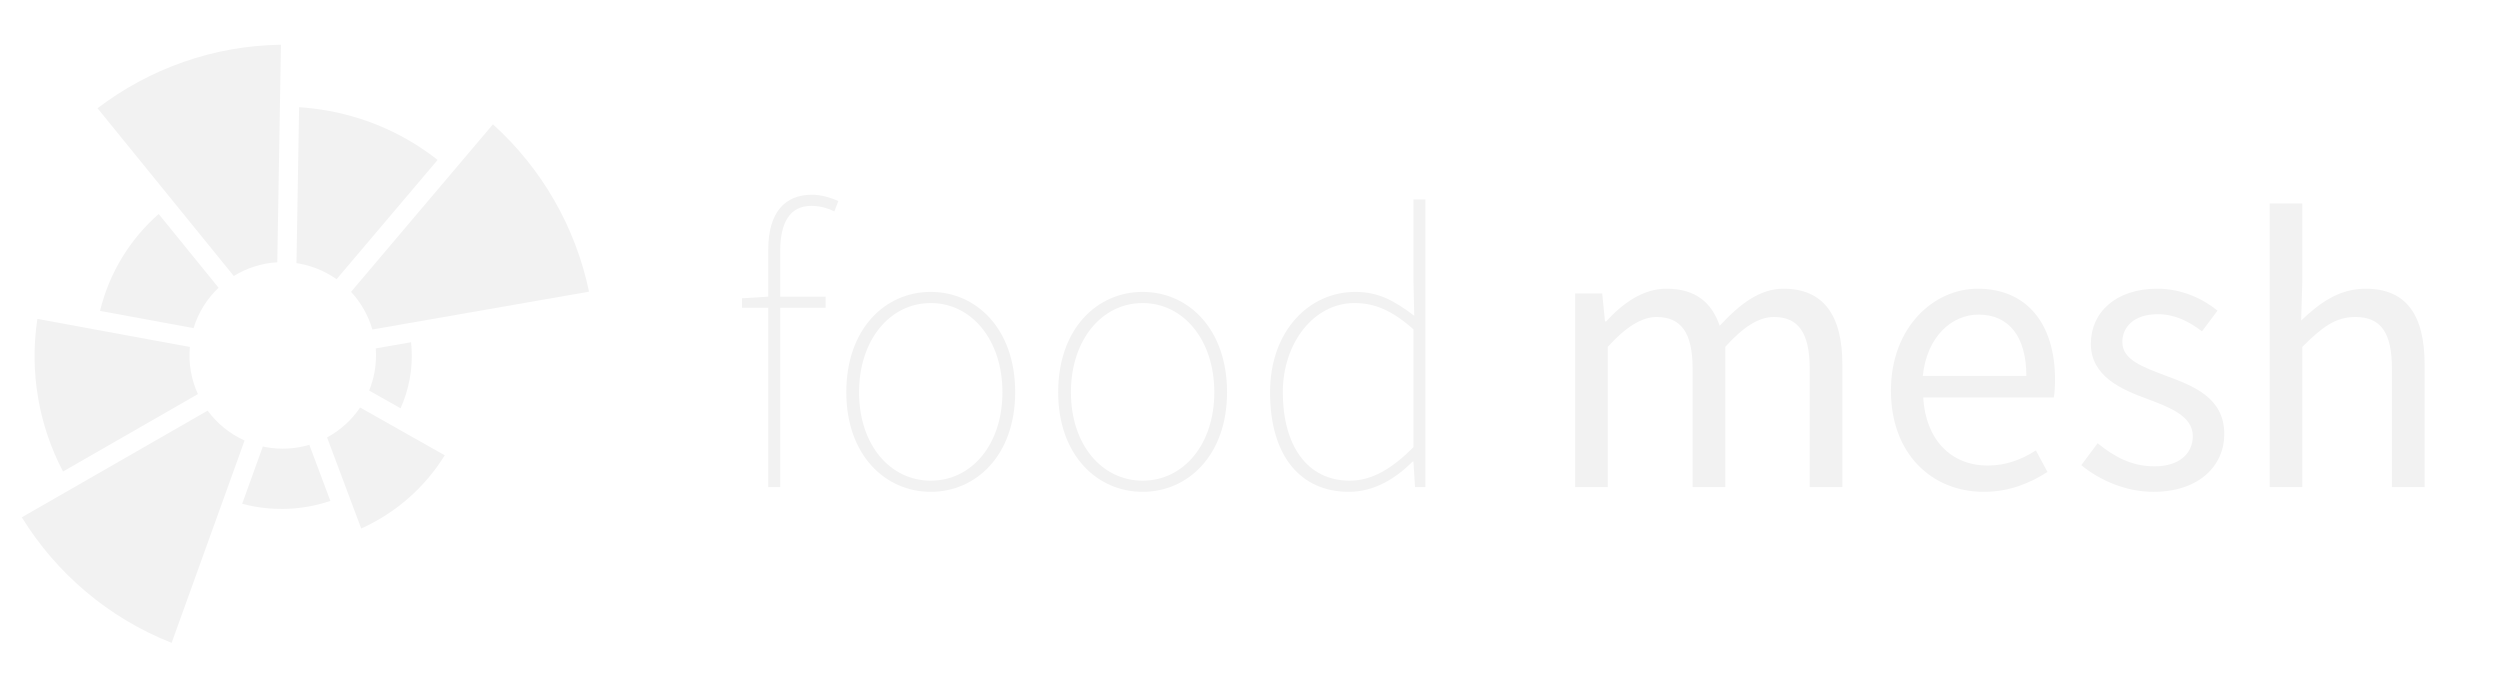
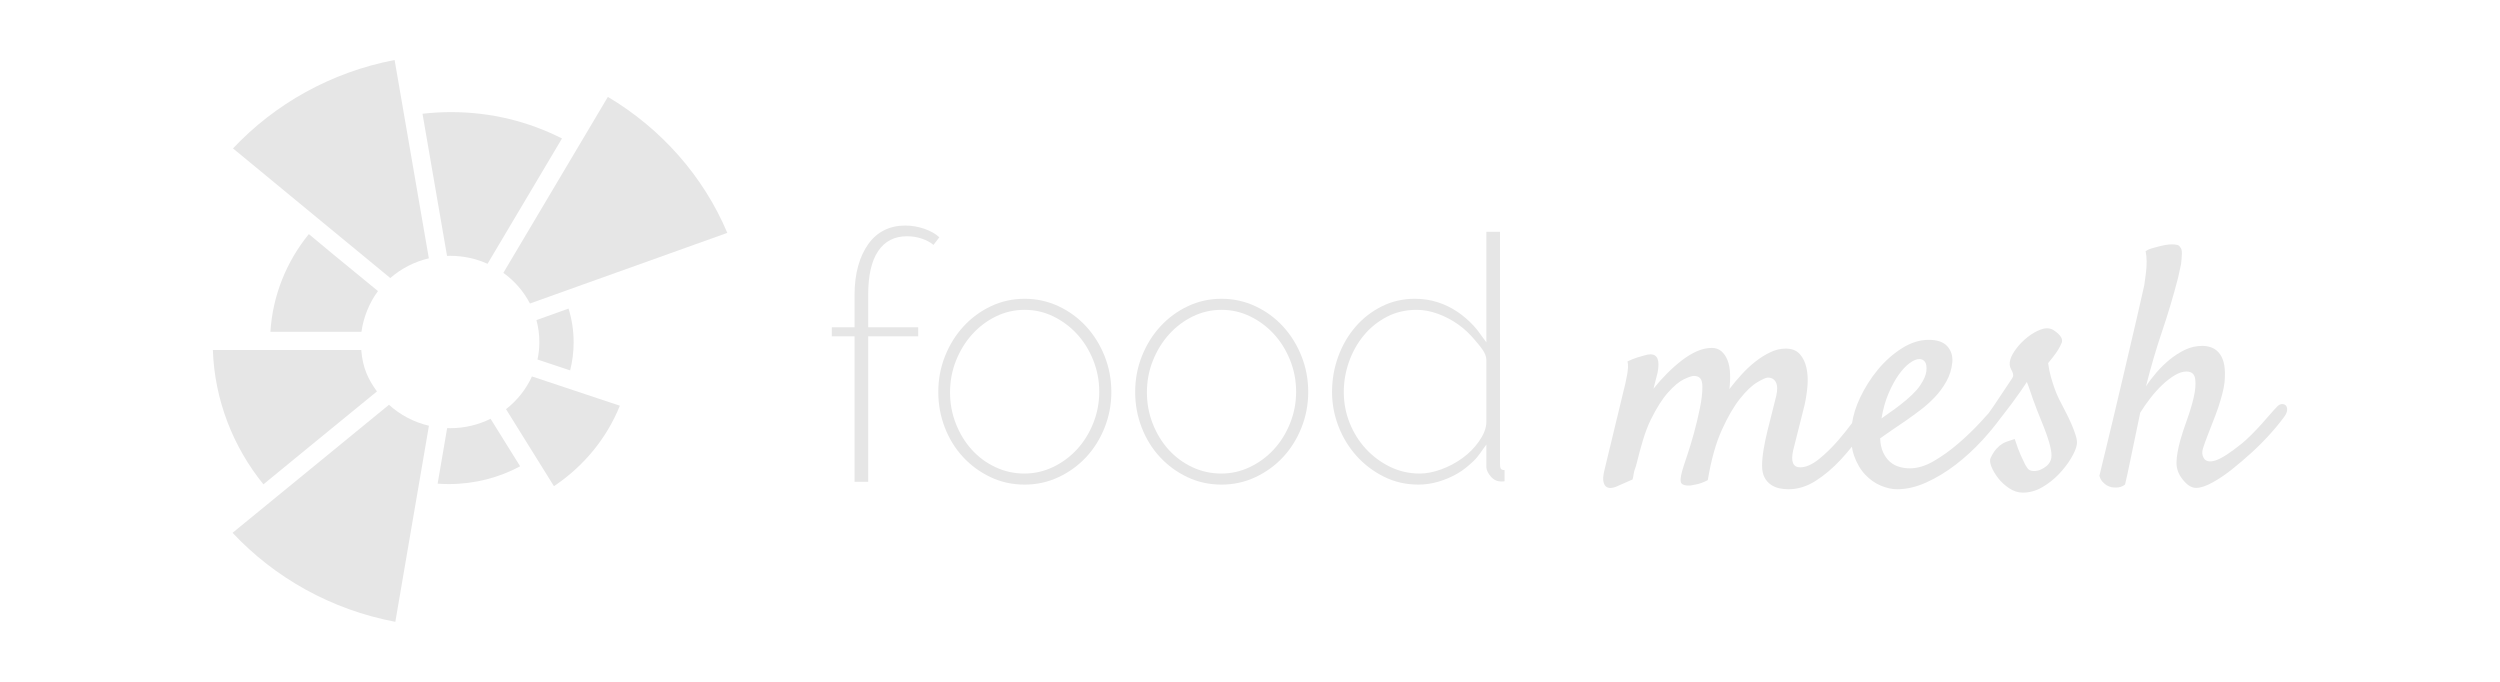
- <svg xmlns="http://www.w3.org/2000/svg" version="1.1" id="Ebene_1" x="0px" y="0px" width="960px" height="259.091px" viewBox="0 0 960 259.091" enable-background="new 0 0 960 259.091" xml:space="preserve">
-   <g>
+ <svg xmlns="http://www.w3.org/2000/svg" version="1.1" x="0px" y="0px" width="550px" height="150px" viewBox="0 0 550 150" enable-background="new 0 0 550 150" xml:space="preserve">
+   <g id="Ebene_2">
+ </g>
+   <g id="Ebene_1">
+     <path fill="#E6E6E6" d="M80.05,93.574l-4.35,3.563l-5.484,4.492l-9.644,7.891l-2.597,2.127l-5.409,4.425l-1.399,1.148   c9.257,9.885,21.72,16.92,35.803,19.58l0.281-1.629l1.19-6.941l0.553-3.241l2.063-12.035l1.216-7.083l0.893-5.206l1.198-7.003   c-3.347-0.787-6.358-2.401-8.787-4.608L80.05,93.574z" />
+     <path fill="#E6E6E6" d="M107.928,92.134c-2.672,1.317-5.696,2.066-8.905,2.066c-0.218,0-0.435-0.011-0.651-0.016l-1.21,7.071   l-0.884,5.15c0.822,0.061,1.648,0.09,2.484,0.09c5.687,0,11.027-1.42,15.668-3.912l-2.637-4.234L107.928,92.134z" />
+     <path fill="#E6E6E6" d="M73.384,56.021l-5.438-4.522C63.054,57.499,59.975,65,59.492,73h7.055h5.852h7.121   c0.394-3,1.685-6.377,3.637-8.959L77.748,59.6L73.384,56.021z" />
+     <path fill="#E6E6E6" d="M58.401,38.537l2.586,2.136l9.618,7.928l5.476,4.511l4.345,3.575l5.436,4.484   c2.372-2.069,5.273-3.583,8.484-4.344l-1.188-6.866l-0.899-5.202l-1.219-7.085l-2.081-12.031l-0.556-3.242l-1.482-8.578   l-0.108-0.623c-13.971,2.676-26.34,9.653-35.552,19.453l0.937,0.769L58.401,38.537z" />
+     <path fill="#E6E6E6" d="M67.599,98.645l5.453-4.46l4.386-3.587l5.491-4.484C81.024,83.485,79.791,81,79.474,77h-7.12h-5.842h-7.048   H46.83c0.372,11,4.465,21.357,11.124,29.553L67.599,98.645z" />
+     <path fill="#E6E6E6" d="M125.432,81.486c0.498-1.98,0.768-4.047,0.768-6.173c0-2.579-0.393-5.068-1.119-7.425l-7.065,2.533   c0.418,1.536,0.64,3.157,0.64,4.82c0,1.322-0.138,2.611-0.405,3.855L125.432,81.486z" />
+     <path fill="#E6E6E6" d="M124.181,85.198l-7.156-2.38c-1.279,2.822-3.248,5.287-5.701,7.196l3.893,6.263l2.617,4.202l4.031,6.48   c6.5-4.337,11.598-10.488,14.504-17.705l-7.551-2.512L124.181,85.198z" />
+     <path fill="#E6E6E6" d="M98.35,56.301c0.224-0.008,0.447-0.021,0.672-0.021c2.943,0,5.732,0.633,8.237,1.757l3.674-6.187   l2.554-4.302l3.862-6.497l6.287-10.586c-7.287-3.702-15.581-5.802-24.391-5.802c-2.133,0-4.23,0.13-6.295,0.364l2.08,12.045   l1.232,7.146l0.889,5.151L98.35,56.301z" />
+     <path fill="#E6E6E6" d="M133.734,21.316l-0.132,0.217l-4.769,8.033l-1.694,2.848L120.851,43l-3.888,6.547l-2.534,4.264   l-3.692,6.217c2.456,1.764,4.467,4.075,5.85,6.743l7.059-2.525l4.613-1.653l7.488-2.678l11.859-4.242l3.192-1.145l8.969-3.208   l0.24-0.089C154.746,38.767,145.474,28.299,133.734,21.316z" />
    <g>
-       <g>
-         <path fill="#F2F2F2" d="M68.276,164.263l-9.027,5.184l-11.374,6.527l-19.996,11.482l-5.385,3.09l-11.22,6.437l-2.901,1.666     c13.226,21.426,33.179,38.608,57.533,48.204l1.058-2.934l4.509-12.508l2.103-5.831l7.819-21.688l4.6-12.759l3.38-9.366     l4.544-12.62c-5.738-2.566-10.584-6.558-14.187-11.461L68.276,164.263z" />
-       </g>
-       <g>
-         <path fill="#F2F2F2" d="M102.094,171.697c-0.394-0.074-0.777-0.164-1.164-0.249l-4.585,12.728l-3.347,9.282     c1.45,0.383,2.925,0.714,4.425,0.989c10.197,1.878,20.264,1,29.44-2.094l-3.28-8.745l-4.806-12.811     C113.529,172.363,107.847,172.751,102.094,171.697z" />
-       </g>
-       <g>
-         <path fill="#F2F2F2" d="M38.403,119.385l12.662,2.33l10.494,1.934l12.772,2.352c1.85-6.073,5.215-11.361,9.6-15.511     l-8.179-10.072l-6.595-8.122l-8.226-10.126C50.11,91.695,42.04,104.484,38.403,119.385z" />
-       </g>
-       <g>
-         <path fill="#F2F2F2" d="M37.457,41.572l1.415,1.742l9.383,11.552l3.916,4.818l14.54,17.902l8.28,10.195l6.565,8.081l8.222,10.122     c4.965-3.061,10.686-4.918,16.699-5.268l0.221-13.155l0.169-9.959l0.229-13.564l0.387-23.043l0.104-6.203l0.279-16.42     l0.018-1.199C81.907,17.526,57.335,26.412,37.457,41.572z" />
-       </g>
-       <g>
-         <path fill="#F2F2F2" d="M24.197,181.059l20.001-11.48l11.312-6.491l9.094-5.221l11.391-6.538     c-2.521-5.519-3.669-11.718-3.083-18.09l-12.77-2.354l-10.479-1.926l-12.646-2.326l-22.668-4.174     C11.211,143.274,15.06,163.635,24.197,181.059z" />
-       </g>
-       <g>
-         <path fill="#F2F2F2" d="M143.802,142.953c-0.452,2.454-1.144,4.801-2.049,7.023l12.067,6.813     c1.569-3.516,2.763-7.259,3.492-11.216c0.883-4.794,1.025-9.544,0.528-14.152l-13.546,2.365     C144.52,136.781,144.371,139.857,143.802,142.953z" />
-       </g>
-       <g>
-         <path fill="#F2F2F2" d="M125.599,167.976l4.842,12.915l3.25,8.672l5.019,13.38c13.144-5.915,24.391-15.665,32.076-28.108     l-12.692-7.16l-7.785-4.401l-12.03-6.79C135.022,161.314,130.651,165.247,125.599,167.976z" />
-       </g>
-       <g>
-         <path fill="#F2F2F2" d="M114.857,41.176l-0.389,23.058l-0.231,13.685l-0.165,9.866l-0.227,13.27     c0.405,0.058,0.811,0.117,1.214,0.192c5.277,0.973,10.067,3.064,14.181,5.971l8.702-10.273l6.051-7.144l9.154-10.805     l14.897-17.586c-11.805-9.288-25.97-15.926-41.769-18.83C122.455,41.878,118.639,41.415,114.857,41.176z" />
-       </g>
-       <g>
-         <path fill="#F2F2F2" d="M188.978,48.109l-11.303,13.343l-4.009,4.736l-14.91,17.595l-9.21,10.876l-5.995,7.077l-8.754,10.333     c3.801,4.094,6.616,9.051,8.189,14.459l13.523-2.362l8.836-1.541l14.353-2.508l22.731-3.968l6.11-1.071l17.19-2.997l0.457-0.078     c-5.176-24.893-18.226-47.41-36.894-64.26L188.978,48.109z" />
-       </g>
-     </g>
-     <g>
-       <path fill="#F2F2F2" d="M320.396,81.195c-3.059-1.53-6.118-2.141-8.87-2.141c-8.259,0-11.93,6.423-11.93,17.435v17.435h17.435    v4.283h-17.435v68.822h-4.588v-68.822h-10.094v-3.671l10.094-0.612V95.877c0-14.376,6.423-21.106,16.823-21.106    c3.059,0,6.729,0.918,10.094,2.447L320.396,81.195z" />
-       <path fill="#F2F2F2" d="M357.406,112.089c17.435,0,32.423,14.07,32.423,38.541c0,24.164-14.988,38.234-32.423,38.234    s-32.423-14.07-32.423-38.234C324.983,126.159,339.971,112.089,357.406,112.089z M357.406,184.581    c15.6,0,27.529-13.765,27.529-33.952c0-20.188-11.929-34.258-27.529-34.258c-15.6,0-27.529,14.07-27.529,34.258    C329.877,170.817,341.806,184.581,357.406,184.581z" />
-       <path fill="#F2F2F2" d="M438.765,112.089c17.435,0,32.423,14.07,32.423,38.541c0,24.164-14.988,38.234-32.423,38.234    s-32.423-14.07-32.423-38.234C406.342,126.159,421.33,112.089,438.765,112.089z M438.765,184.581    c15.6,0,27.529-13.765,27.529-33.952c0-20.188-11.929-34.258-27.529-34.258c-15.6,0-27.529,14.07-27.529,34.258    C411.236,170.817,423.166,184.581,438.765,184.581z" />
-       <path fill="#F2F2F2" d="M520.431,112.089c8.87,0,14.988,3.365,22.635,9.176L542.76,107.5V76.607h4.588v110.422h-3.977    l-0.611-9.788h-0.306c-6.118,6.117-14.377,11.623-24.471,11.623c-18.353,0-30.282-13.458-30.282-38.234    C487.701,127.076,502.689,112.089,520.431,112.089z M518.289,184.581c8.564,0,16.212-4.588,24.471-12.847v-45.27    c-8.259-7.341-14.988-10.094-22.635-10.094c-15.601,0-27.529,15.294-27.529,34.258    C492.596,170.817,501.771,184.581,518.289,184.581z" />
-       <path fill="#F2F2F2" d="M604.847,112.7h10.399l1.071,10.706h0.459c6.423-7.035,14.223-12.541,23.094-12.541    c11.317,0,17.435,5.353,20.493,14.223c7.8-8.412,15.447-14.223,24.471-14.223c15.294,0,22.635,10.094,22.635,29.058v47.105    h-12.541v-45.423c0-13.917-4.436-19.882-13.765-19.882c-5.812,0-11.776,3.823-18.658,11.471v53.834h-12.541v-45.423    c0-13.917-4.436-19.882-13.918-19.882c-5.506,0-11.776,3.823-18.658,11.471v53.834h-12.541V112.7z" />
-       <path fill="#F2F2F2" d="M759.461,110.865c18.964,0,29.67,13.612,29.67,34.87c0,2.601-0.153,5.048-0.459,6.883h-50.164    c0.918,16.059,10.553,26.152,24.776,26.152c7.035,0,13-2.294,18.506-5.812l4.436,8.259c-6.424,4.129-14.377,7.646-24.471,7.646    c-19.882,0-35.635-14.529-35.635-38.846C726.12,125.7,742.484,110.865,759.461,110.865z M778.119,144.359    c0-15.141-6.729-23.553-18.353-23.553c-10.399,0-19.882,8.565-21.411,23.553H778.119z" />
-       <path fill="#F2F2F2" d="M805.49,170.205c6.424,5.2,13,8.87,21.87,8.87c9.788,0,14.683-5.199,14.683-11.623    c0-7.646-8.871-11.012-16.977-14.07c-10.553-3.823-22.176-8.87-22.176-21.412c0-11.929,9.481-21.105,25.54-21.105    c9.33,0,17.436,3.824,23.094,8.412l-5.964,7.953c-5.047-3.823-10.4-6.576-16.977-6.576c-9.329,0-13.611,5.047-13.611,10.706    c0,6.883,8.105,9.636,16.518,12.847c10.705,3.977,22.635,8.412,22.635,22.482c0,12.082-9.636,22.176-27.224,22.176    c-10.553,0-20.646-4.435-27.682-10.247L805.49,170.205z" />
-       <path fill="#F2F2F2" d="M871.556,78.136h12.541v29.67l-0.459,15.294c7.035-6.729,14.529-12.235,24.776-12.235    c15.6,0,22.635,10.094,22.635,29.058v47.105h-12.541v-45.423c0-13.917-4.282-19.882-14.07-19.882    c-7.646,0-12.847,3.976-20.341,11.471v53.834h-12.541V78.136z" />
+       <path fill="#E6E6E6" d="M203.385,50.344c-1.368-0.481-2.787-0.722-4.255-0.722c-3.343,0-6.148,1.343-8.073,4.027    C189.131,56.335,188,60.084,188,64.896V72h-5v2h5v32h3V74h11v-2h-11v-7.104c0-4.204,0.696-7.409,2.165-9.612    c1.469-2.204,3.577-3.306,6.364-3.306c1.165,0,2.257,0.178,3.296,0.532c1.038,0.355,1.882,0.811,2.541,1.368l1.289-1.672    C205.844,51.446,204.753,50.826,203.385,50.344z" />
+       <path fill="#E6E6E6" d="M238.948,71.811c-1.723-1.874-3.75-3.355-6.079-4.445c-2.331-1.089-4.813-1.634-7.447-1.634    c-2.634,0-5.104,0.545-7.409,1.634c-2.306,1.09-4.319,2.572-6.041,4.445c-1.723,1.875-3.078,4.054-4.065,6.536    c-0.988,2.482-1.482,5.117-1.482,7.902c0,2.736,0.481,5.346,1.444,7.827c0.962,2.482,2.305,4.648,4.027,6.497    c1.722,1.85,3.735,3.318,6.041,4.407c2.305,1.089,4.799,1.634,7.485,1.634c2.634,0,5.116-0.545,7.447-1.634    c2.329-1.089,4.356-2.558,6.079-4.407c1.721-1.849,3.077-4.015,4.065-6.497c0.988-2.481,1.482-5.091,1.482-7.827    c0-2.785-0.494-5.42-1.482-7.902C242.025,75.865,240.669,73.686,238.948,71.811z M240.506,93.126    c-0.887,2.204-2.078,4.117-3.572,5.737c-1.495,1.622-3.242,2.914-5.243,3.876c-2.001,0.963-4.116,1.443-6.345,1.443    c-2.23,0-4.345-0.468-6.345-1.405c-2.002-0.938-3.736-2.216-5.205-3.838c-1.47-1.621-2.635-3.521-3.496-5.699    c-0.862-2.178-1.292-4.483-1.292-6.915c0-2.481,0.443-4.825,1.33-7.028c0.886-2.205,2.077-4.129,3.571-5.776    c1.494-1.646,3.229-2.951,5.205-3.914c1.976-0.962,4.078-1.444,6.307-1.444c2.229,0,4.332,0.482,6.307,1.444    c1.976,0.963,3.71,2.255,5.205,3.875c1.494,1.621,2.685,3.533,3.572,5.738c0.886,2.203,1.33,4.521,1.33,6.953    S241.392,90.923,240.506,93.126z" />
+       <path fill="#E6E6E6" d="M282.261,71.811c-1.723-1.874-3.75-3.355-6.079-4.445c-2.331-1.089-4.813-1.634-7.447-1.634    c-2.634,0-5.104,0.545-7.409,1.634c-2.306,1.09-4.319,2.572-6.041,4.445c-1.723,1.875-3.078,4.054-4.065,6.536    c-0.988,2.482-1.482,5.117-1.482,7.902c0,2.736,0.481,5.346,1.444,7.827c0.962,2.482,2.305,4.648,4.027,6.497    c1.722,1.85,3.735,3.318,6.041,4.407c2.305,1.089,4.799,1.634,7.485,1.634c2.634,0,5.116-0.545,7.447-1.634    c2.329-1.089,4.356-2.558,6.079-4.407c1.722-1.849,3.077-4.015,4.065-6.497c0.988-2.481,1.481-5.091,1.481-7.827    c0-2.785-0.493-5.42-1.481-7.902C285.338,75.865,283.982,73.686,282.261,71.811z M283.818,93.126    c-0.887,2.204-2.078,4.117-3.571,5.737c-1.495,1.622-3.242,2.914-5.243,3.876c-2.001,0.963-4.116,1.443-6.345,1.443    c-2.23,0-4.345-0.468-6.345-1.405c-2.002-0.938-3.736-2.216-5.205-3.838c-1.47-1.621-2.635-3.521-3.496-5.699    c-0.862-2.178-1.292-4.483-1.292-6.915c0-2.481,0.443-4.825,1.33-7.028c0.886-2.205,2.077-4.129,3.571-5.776    c1.494-1.646,3.229-2.951,5.205-3.914c1.976-0.962,4.078-1.444,6.307-1.444c2.229,0,4.332,0.482,6.307,1.444    c1.976,0.963,3.71,2.255,5.205,3.875c1.493,1.621,2.685,3.533,3.571,5.738c0.886,2.203,1.33,4.521,1.33,6.953    S284.704,90.923,283.818,93.126z" />
+       <path fill="#E6E6E6" d="M330,101.751V51h-3v24.307c-1-1.266-1.715-2.482-2.803-3.648c-1.09-1.165-2.27-2.191-3.586-3.078    c-1.318-0.886-2.75-1.583-4.32-2.09c-1.57-0.506-3.236-0.76-5.009-0.76c-2.635,0-5.063,0.558-7.292,1.672    c-2.229,1.115-4.153,2.61-5.773,4.483c-1.622,1.875-2.887,4.054-3.799,6.536c-0.912,2.482-1.368,5.091-1.368,7.826    c0,2.584,0.468,5.092,1.406,7.523c0.937,2.432,2.253,4.597,3.951,6.497c1.696,1.899,3.711,3.433,6.041,4.597    c2.33,1.165,4.863,1.748,7.599,1.748c1.469,0,2.939-0.216,4.407-0.646s2.861-1.026,4.18-1.786c1.316-0.76,2.422-1.684,3.563-2.773    C325.338,100.32,326,99.117,327,97.8v4.863c0,0.811,0.426,1.558,1.035,2.241c0.607,0.685,1.381,1.026,2.242,1.026    c0.305,0,0.723-0.026,0.723-0.076v-2.432C330,103.423,330,102.866,330,101.751z M327,92.784c0,1.521-0.676,2.977-1.662,4.369    c-0.988,1.395-2.182,2.61-3.625,3.647c-1.443,1.039-2.99,1.862-4.662,2.47c-1.672,0.608-3.236,0.912-4.704,0.912    c-2.331,0-4.507-0.494-6.532-1.481c-2.027-0.988-3.798-2.305-5.318-3.951s-2.71-3.546-3.571-5.699    c-0.862-2.153-1.292-4.42-1.292-6.802c0-2.279,0.38-4.495,1.14-6.648c0.76-2.152,1.836-4.079,3.23-5.776    c1.393-1.697,3.078-3.064,5.054-4.104c1.976-1.038,4.179-1.558,6.61-1.558c1.52,0,3.078,0.292,4.674,0.874    c1.596,0.583,3.09,1.368,4.482,2.355s2.6,2.154,3.715,3.496c1.113,1.343,2.461,2.774,2.461,4.294V92.784z" />
+       <path fill="#E6E6E6" d="M455.71,93.276c-0.396-0.915-0.842-1.843-1.336-2.783c-0.495-0.938-0.965-1.854-1.41-2.745    c-0.347-0.692-0.668-1.459-0.964-2.301c-0.249-0.692-0.509-1.509-0.779-2.449c-0.272-0.938-0.482-1.978-0.631-3.116    c0.742-0.891,1.31-1.62,1.706-2.189c0.396-0.568,0.692-1.05,0.891-1.447c0.197-0.396,0.346-0.717,0.445-0.966    c0.099-0.493-0.05-0.976-0.445-1.446c-0.396-0.47-0.916-0.902-1.558-1.299c-0.792-0.396-1.683-0.408-2.672-0.037    c-0.99,0.371-1.955,0.928-2.895,1.67c-0.939,0.742-1.756,1.571-2.448,2.485c-0.693,0.917-1.139,1.72-1.336,2.413    c-0.248,0.842-0.186,1.584,0.186,2.227c0.371,0.644,0.507,1.163,0.408,1.559c-0.05,0.147-0.322,0.582-0.816,1.298    c-0.495,0.718-1.039,1.534-1.633,2.449c-0.594,0.916-1.188,1.807-1.78,2.672c-0.476,0.694-0.852,1.23-1.137,1.622    c-0.553,0.62-1.145,1.274-1.794,1.977c-1.51,1.633-3.143,3.204-4.898,4.712c-1.756,1.51-3.55,2.796-5.38,3.859    c-1.831,1.064-3.587,1.595-5.269,1.595c-0.792,0-1.571-0.111-2.338-0.334c-0.768-0.222-1.446-0.593-2.04-1.112    s-1.089-1.199-1.484-2.041c-0.396-0.841-0.619-1.88-0.668-3.117c0.742-0.543,1.607-1.149,2.598-1.817    c0.988-0.668,2.027-1.373,3.116-2.115c0.989-0.692,2.041-1.459,3.154-2.301c1.113-0.84,2.163-1.78,3.153-2.819    c0.989-1.039,1.843-2.201,2.561-3.488c0.717-1.285,1.15-2.695,1.299-4.229c0.099-1.385-0.272-2.548-1.113-3.488    c-0.842-0.939-2.202-1.411-4.082-1.411c-1.979,0-3.945,0.62-5.899,1.855c-1.954,1.238-3.71,2.796-5.269,4.676    c-1.559,1.881-2.869,3.945-3.933,6.196c-0.921,1.948-1.496,3.805-1.768,5.585c-0.952,1.267-1.935,2.515-2.982,3.727    c-1.41,1.633-2.856,3.043-4.341,4.23s-2.846,1.78-4.082,1.78c-1.583,0-2.103-1.235-1.558-3.71l2.522-10.018    c0.297-1.336,0.507-2.721,0.631-4.156c0.123-1.435,0.049-2.77-0.223-4.007c-0.272-1.236-0.768-2.251-1.484-3.043    c-0.717-0.791-1.743-1.188-3.079-1.188c-1.139,0-2.276,0.272-3.414,0.817c-1.139,0.545-2.238,1.237-3.302,2.078    c-1.064,0.842-2.078,1.794-3.043,2.857c-0.964,1.064-1.843,2.114-2.634,3.153c0.148-1.188,0.197-2.338,0.148-3.45    c-0.05-1.113-0.235-2.078-0.557-2.895c-0.322-0.816-0.768-1.472-1.336-1.967c-0.569-0.493-1.274-0.742-2.115-0.742    c-1.088,0-2.188,0.249-3.302,0.742c-1.113,0.496-2.215,1.164-3.303,2.004c-1.088,0.842-2.164,1.794-3.228,2.857    c-1.064,1.064-2.066,2.188-3.006,3.376c0.396-1.533,0.692-2.695,0.891-3.487c0.544-2.721,0.024-4.082-1.559-4.082    c-0.347,0-0.768,0.074-1.261,0.223c-0.396,0.1-0.916,0.248-1.559,0.445c-0.644,0.198-1.386,0.495-2.227,0.891    c0.099,0.347,0.136,0.779,0.111,1.299c-0.025,0.52-0.087,1.052-0.186,1.596c-0.1,0.593-0.223,1.213-0.371,1.854l-4.675,19.368    c-0.247,1.089-0.297,1.905-0.148,2.449s0.383,0.902,0.705,1.076c0.321,0.173,0.668,0.234,1.039,0.186    c0.371-0.05,0.68-0.124,0.928-0.223l3.71-1.633c0.099-0.346,0.173-0.717,0.223-1.113c0.049-0.396,0.169-0.767,0.269-1.113    c0.099-0.395,0.343-0.79,0.343-1.187v0.148c1-4.057,1.92-7.358,3.181-9.907c1.262-2.547,2.512-4.538,3.799-5.974    c1.286-1.435,2.438-2.399,3.476-2.895c1.039-0.493,1.775-0.741,2.221-0.741c0.594,0,1.048,0.174,1.37,0.519    c0.321,0.347,0.481,0.99,0.481,1.93c0,1.336-0.186,2.907-0.557,4.712c-0.371,1.807-0.805,3.612-1.299,5.418    c-0.495,1.806-1.002,3.476-1.522,5.009c-0.52,1.534-0.879,2.647-1.076,3.339c-0.396,1.436-0.445,2.338-0.148,2.709    s0.939,0.531,1.93,0.482c0.346-0.05,0.742-0.124,1.187-0.223c0.841-0.148,1.731-0.471,2.672-0.965    c0.741-4.452,1.768-8.126,3.079-11.02c1.311-2.895,2.646-5.194,4.007-6.901s2.622-2.906,3.785-3.6    c1.162-0.692,1.94-1.039,2.338-1.039c0.84,0,1.434,0.347,1.78,1.039c0.346,0.693,0.371,1.683,0.074,2.969    c-0.248,1.039-0.545,2.227-0.891,3.562c-0.347,1.336-0.693,2.709-1.038,4.119c-0.347,1.409-0.631,2.782-0.854,4.118    s-0.334,2.523-0.334,3.563c0,1.038,0.173,1.892,0.52,2.56c0.345,0.668,0.803,1.199,1.372,1.596    c0.568,0.396,1.188,0.668,1.855,0.816s1.348,0.223,2.041,0.223c2.078,0,4.081-0.619,6.011-1.855s3.747-2.771,5.454-4.601    c0.87-0.933,1.703-1.904,2.502-2.908c0.11,0.686,0.253,1.345,0.467,1.943c0.618,1.732,1.447,3.143,2.486,4.229    c1.038,1.089,2.188,1.893,3.45,2.412s2.437,0.779,3.525,0.779c2.077,0,4.217-0.495,6.419-1.484c2.2-0.989,4.353-2.288,6.456-3.896    c2.102-1.607,4.093-3.438,5.974-5.492c1.435-1.568,2.754-3.173,3.96-4.814c0.129-0.163,0.267-0.337,0.418-0.529    c0.643-0.816,1.323-1.707,2.041-2.671c0.717-0.965,1.385-1.893,2.004-2.783c0.618-0.891,1.05-1.533,1.298-1.93    c0.099,0.198,0.234,0.557,0.408,1.076c0.173,0.52,0.358,1.052,0.557,1.596c0.197,0.644,0.445,1.336,0.742,2.078    c0.346,0.99,0.767,2.077,1.262,3.265c0.494,1.188,0.952,2.363,1.373,3.525c0.42,1.162,0.729,2.251,0.928,3.265    c0.197,1.015,0.197,1.794,0,2.338c-0.198,0.545-0.508,0.99-0.928,1.336c-0.421,0.347-0.866,0.619-1.336,0.815    c-0.471,0.198-0.94,0.297-1.41,0.297c-0.471,0-0.854-0.099-1.15-0.297c-0.248-0.196-0.52-0.567-0.815-1.112    c-0.249-0.494-0.569-1.175-0.965-2.041c-0.396-0.865-0.842-2.065-1.336-3.6c-0.594,0.198-1.113,0.371-1.559,0.52    s-0.792,0.297-1.039,0.445c-0.297,0.198-0.545,0.371-0.742,0.52c-0.495,0.445-0.866,0.842-1.112,1.188    c-0.249,0.347-0.52,0.816-0.816,1.41c-0.248,0.445-0.211,1.089,0.111,1.929c0.321,0.842,0.816,1.695,1.483,2.561    c0.668,0.865,1.484,1.62,2.449,2.264c0.965,0.643,1.967,0.965,3.006,0.965c1.483,0,2.905-0.396,4.267-1.188    c1.36-0.792,2.571-1.744,3.636-2.857c1.063-1.113,1.954-2.263,2.672-3.45c0.717-1.188,1.15-2.201,1.299-3.043    c0.099-0.544,0.024-1.212-0.223-2.003C456.427,95.046,456.105,94.192,455.71,93.276z M415.489,86.523    c0.692-1.607,1.435-2.969,2.226-4.081c0.791-1.113,1.596-1.967,2.412-2.561s1.521-0.891,2.115-0.891    c0.544,0,0.965,0.211,1.262,0.631c0.297,0.421,0.395,1.102,0.297,2.041c-0.101,0.891-0.569,1.955-1.41,3.19    c-0.842,1.237-2.326,2.672-4.453,4.305c-0.693,0.545-1.385,1.051-2.077,1.521c-0.693,0.471-1.336,0.928-1.93,1.373    C414.276,89.973,414.796,88.132,415.489,86.523z" />
+       <path fill="#E6E6E6" d="M502.869,89.195c-0.223-0.223-0.52-0.321-0.891-0.297c-0.371,0.025-0.73,0.235-1.076,0.63    c-0.396,0.397-0.891,0.94-1.484,1.633c-0.594,0.693-1.236,1.423-1.929,2.189c-0.693,0.768-1.41,1.521-2.152,2.264    c-0.742,0.741-1.41,1.36-2.004,1.854c-2.622,2.128-4.589,3.402-5.899,3.822c-1.312,0.421-2.188,0.235-2.634-0.557    c-0.347-0.594-0.396-1.286-0.148-2.078c0.247-0.791,0.594-1.756,1.038-2.894c0.643-1.633,1.199-3.067,1.67-4.305    c0.47-1.235,0.854-2.361,1.15-3.376c0.297-1.014,0.531-1.941,0.705-2.783c0.173-0.841,0.26-1.657,0.26-2.448    c0.049-1.286-0.05-2.362-0.297-3.229c-0.248-0.865-0.606-1.559-1.076-2.078c-0.471-0.52-1.015-0.891-1.633-1.114    c-0.619-0.222-1.274-0.333-1.966-0.333c-1.336,0-2.598,0.285-3.785,0.853c-1.188,0.57-2.313,1.288-3.376,2.153    c-1.064,0.866-2.041,1.818-2.932,2.857c-0.891,1.038-1.658,2.053-2.3,3.042c1.087-4.304,2.274-8.349,3.562-12.133    c1.286-3.785,2.449-7.681,3.487-11.688c0.247-1.088,0.47-2.103,0.668-3.042c0.099-0.791,0.16-1.559,0.186-2.301    c0.024-0.742-0.111-1.236-0.408-1.484c-0.1-0.247-0.322-0.408-0.667-0.482c-0.348-0.074-0.718-0.111-1.113-0.111    c-0.445,0-0.94,0.05-1.484,0.148c-0.545,0.1-1.089,0.223-1.633,0.371c-0.445,0.1-0.903,0.223-1.373,0.371    c-0.471,0.148-0.903,0.347-1.298,0.593c0.148,0.693,0.223,1.46,0.223,2.301c0,0.842-0.051,1.658-0.148,2.449    c-0.101,0.891-0.223,1.807-0.371,2.746c-0.297,1.336-0.842,3.736-1.633,7.198c-0.693,2.919-1.683,7.15-2.969,12.69    c-1.287,5.541-3.042,12.888-5.269,22.039c0.148,0.545,0.371,0.978,0.668,1.299s0.594,0.581,0.891,0.779    c0.346,0.197,0.717,0.346,1.113,0.445c0.346,0.049,0.692,0.074,1.039,0.074c0.297,0,0.617-0.05,0.964-0.148    c0.346-0.1,0.668-0.272,0.965-0.52c0.346-1.435,0.705-3.08,1.076-4.935c0.371-1.855,0.729-3.574,1.076-5.158    c0.396-1.879,0.791-3.784,1.188-5.714c0.643-1.039,1.384-2.102,2.226-3.19c0.841-1.088,1.719-2.065,2.635-2.932    c0.915-0.865,1.83-1.569,2.746-2.114c0.914-0.544,1.768-0.816,2.56-0.816c1.138,0,1.781,0.557,1.93,1.669    c0.148,1.113,0.037,2.462-0.334,4.045c-0.371,1.584-0.866,3.228-1.484,4.935c-0.619,1.707-1.102,3.18-1.447,4.415    c-0.545,1.979-0.829,3.625-0.853,4.936c-0.026,1.311,0.407,2.535,1.298,3.673c0.989,1.286,1.991,1.93,3.006,1.93    c1.014,0,2.264-0.421,3.747-1.262c1.336-0.742,2.721-1.682,4.156-2.82c1.434-1.137,2.856-2.349,4.267-3.636    c1.41-1.286,2.733-2.609,3.97-3.97s2.325-2.684,3.266-3.971c0.396-0.544,0.605-1.039,0.631-1.484    C503.19,89.751,503.092,89.418,502.869,89.195z" />
    </g>
  </g>
+   <g id="Ebene_3" display="none">
+     <g display="inline">
+       <path fill="#E6E6E6" d="M80.05,88.743l-4.35,3.563l-5.484,4.492l-9.644,7.891l-2.597,2.127l-5.409,4.425l-1.399,1.148    c9.257,9.885,21.72,16.92,35.803,19.58l0.281-1.629l1.19-6.941l0.553-3.241l2.063-12.035l1.216-7.083l0.893-5.206l1.198-7.003    c-3.347-0.787-6.358-2.401-8.787-4.608L80.05,88.743z" />
+       <path fill="#E6E6E6" d="M99.023,89.37c-0.218,0-0.435-0.011-0.651-0.016l-1.21,7.071l-0.884,5.15    c0.822,0.061,1.648,0.09,2.484,0.09c5.687,0,11.027-1.42,15.668-3.912l-2.637-4.234l-3.864-6.216    C105.256,88.621,102.232,89.37,99.023,89.37" />
+       <path fill="#E6E6E6" d="M59.492,68.245h7.055h5.852h7.121c0.394-3.339,1.685-6.415,3.637-8.997l-5.409-4.46l-4.364-3.598    l-5.438-4.484C63.054,52.707,59.975,60.137,59.492,68.245" />
+       <path fill="#E6E6E6" d="M51.259,27.823l0.937,0.769l6.206,5.114l2.586,2.136l9.618,7.928l5.476,4.511l4.345,3.575l5.436,4.484    c2.372-2.069,5.273-3.583,8.484-4.344l-1.188-6.866l-0.899-5.202l-1.219-7.084l-2.081-12.031l-0.556-3.242l-1.482-8.578    L86.811,8.37C72.84,11.046,60.47,18.023,51.259,27.823" />
+       <path fill="#E6E6E6" d="M57.954,101.711l9.645-7.896l5.453-4.46l4.386-3.587l5.491-4.495c-1.904-2.63-3.138-5.749-3.454-9.126    h-7.12h-5.842h-7.048H46.83C47.202,83.288,51.296,93.515,57.954,101.711" />
+       <path fill="#E6E6E6" d="M118.657,70.411c0,1.322-0.138,2.611-0.405,3.855l7.181,2.389c0.498-1.981,0.768-4.047,0.768-6.173    c0-2.579-0.393-5.068-1.119-7.425l-7.065,2.533C118.435,67.127,118.657,68.748,118.657,70.411" />
+       <path fill="#E6E6E6" d="M111.324,85.184l3.893,6.263l2.617,4.202l4.031,6.48c6.5-4.337,11.598-10.488,14.504-17.705l-7.551-2.512    l-4.638-1.545l-7.156-2.38C115.747,80.81,113.778,83.274,111.324,85.184" />
+       <path fill="#E6E6E6" d="M92.951,20.197l2.08,12.045l1.232,7.146l0.889,5.151l1.198,6.931c0.224-0.008,0.447-0.021,0.672-0.021    c2.943,0,5.732,0.633,8.237,1.757l3.674-6.187l2.554-4.302l3.862-6.497l6.287-10.586c-7.287-3.702-15.581-5.802-24.391-5.802    C97.114,19.833,95.017,19.963,92.951,20.197" />
+       <path fill="#E6E6E6" d="M133.602,16.703l-4.769,8.033l-1.694,2.848l-6.289,10.585l-3.888,6.547l-2.534,4.264l-3.692,6.217    c2.456,1.764,4.467,4.075,5.851,6.743l7.059-2.525l4.613-1.653l7.488-2.678l11.859-4.242l3.192-1.145l8.969-3.208l0.24-0.089    c-5.26-12.464-14.532-22.932-26.272-29.915L133.602,16.703z" />
+     </g>
+     <text transform="matrix(1 0 0 1 180.3606 104.4517)" display="inline">
+       <tspan x="0" y="0" fill="#E6E6E6" font-family="'Raleway-ExtraLight'" font-size="75.989" letter-spacing="-2">f</tspan>
+       <tspan x="22.645" y="0" fill="#E6E6E6" font-family="'Raleway-ExtraLight'" font-size="75.989" letter-spacing="-1">oo</tspan>
+       <tspan x="109.271" y="0" fill="#E6E6E6" font-family="'Raleway-ExtraLight'" font-size="75.989">d</tspan>
+       <tspan x="155.623" y="0" fill="#E6E6E6" font-family="'Raleway-ExtraLight'" font-size="75.989" letter-spacing="-3"> </tspan>
+       <tspan x="172.72" y="0" fill="#E6E6E6" font-family="'Satisfy'" font-size="75.989">mesh</tspan>
+     </text>
+   </g>
</svg>
